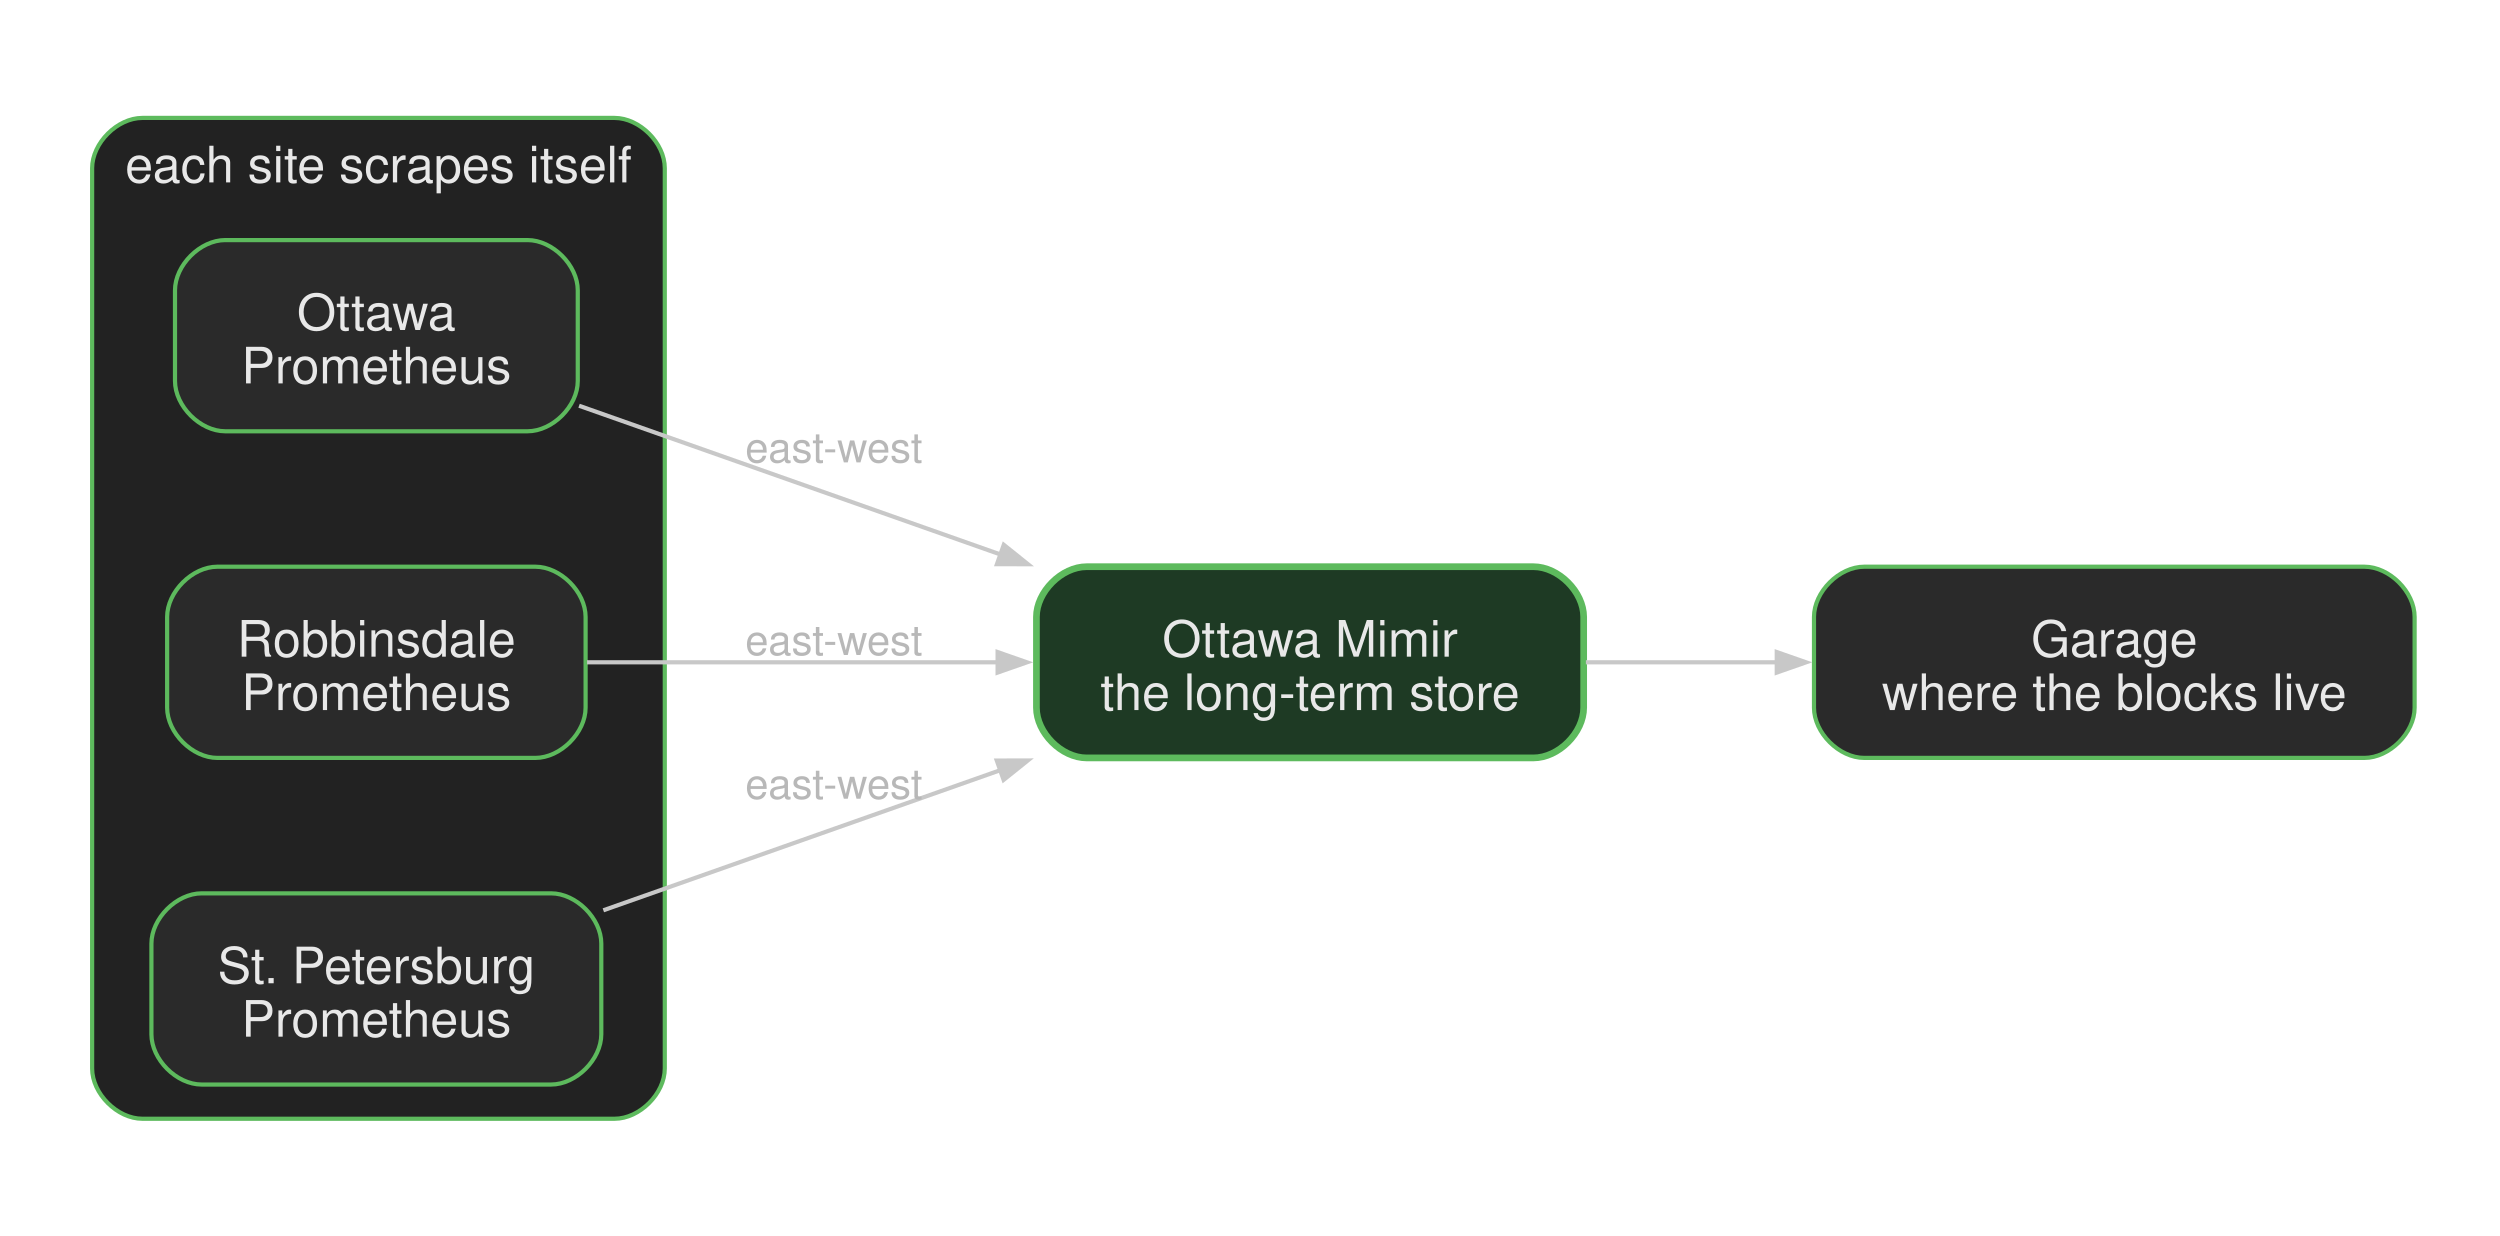
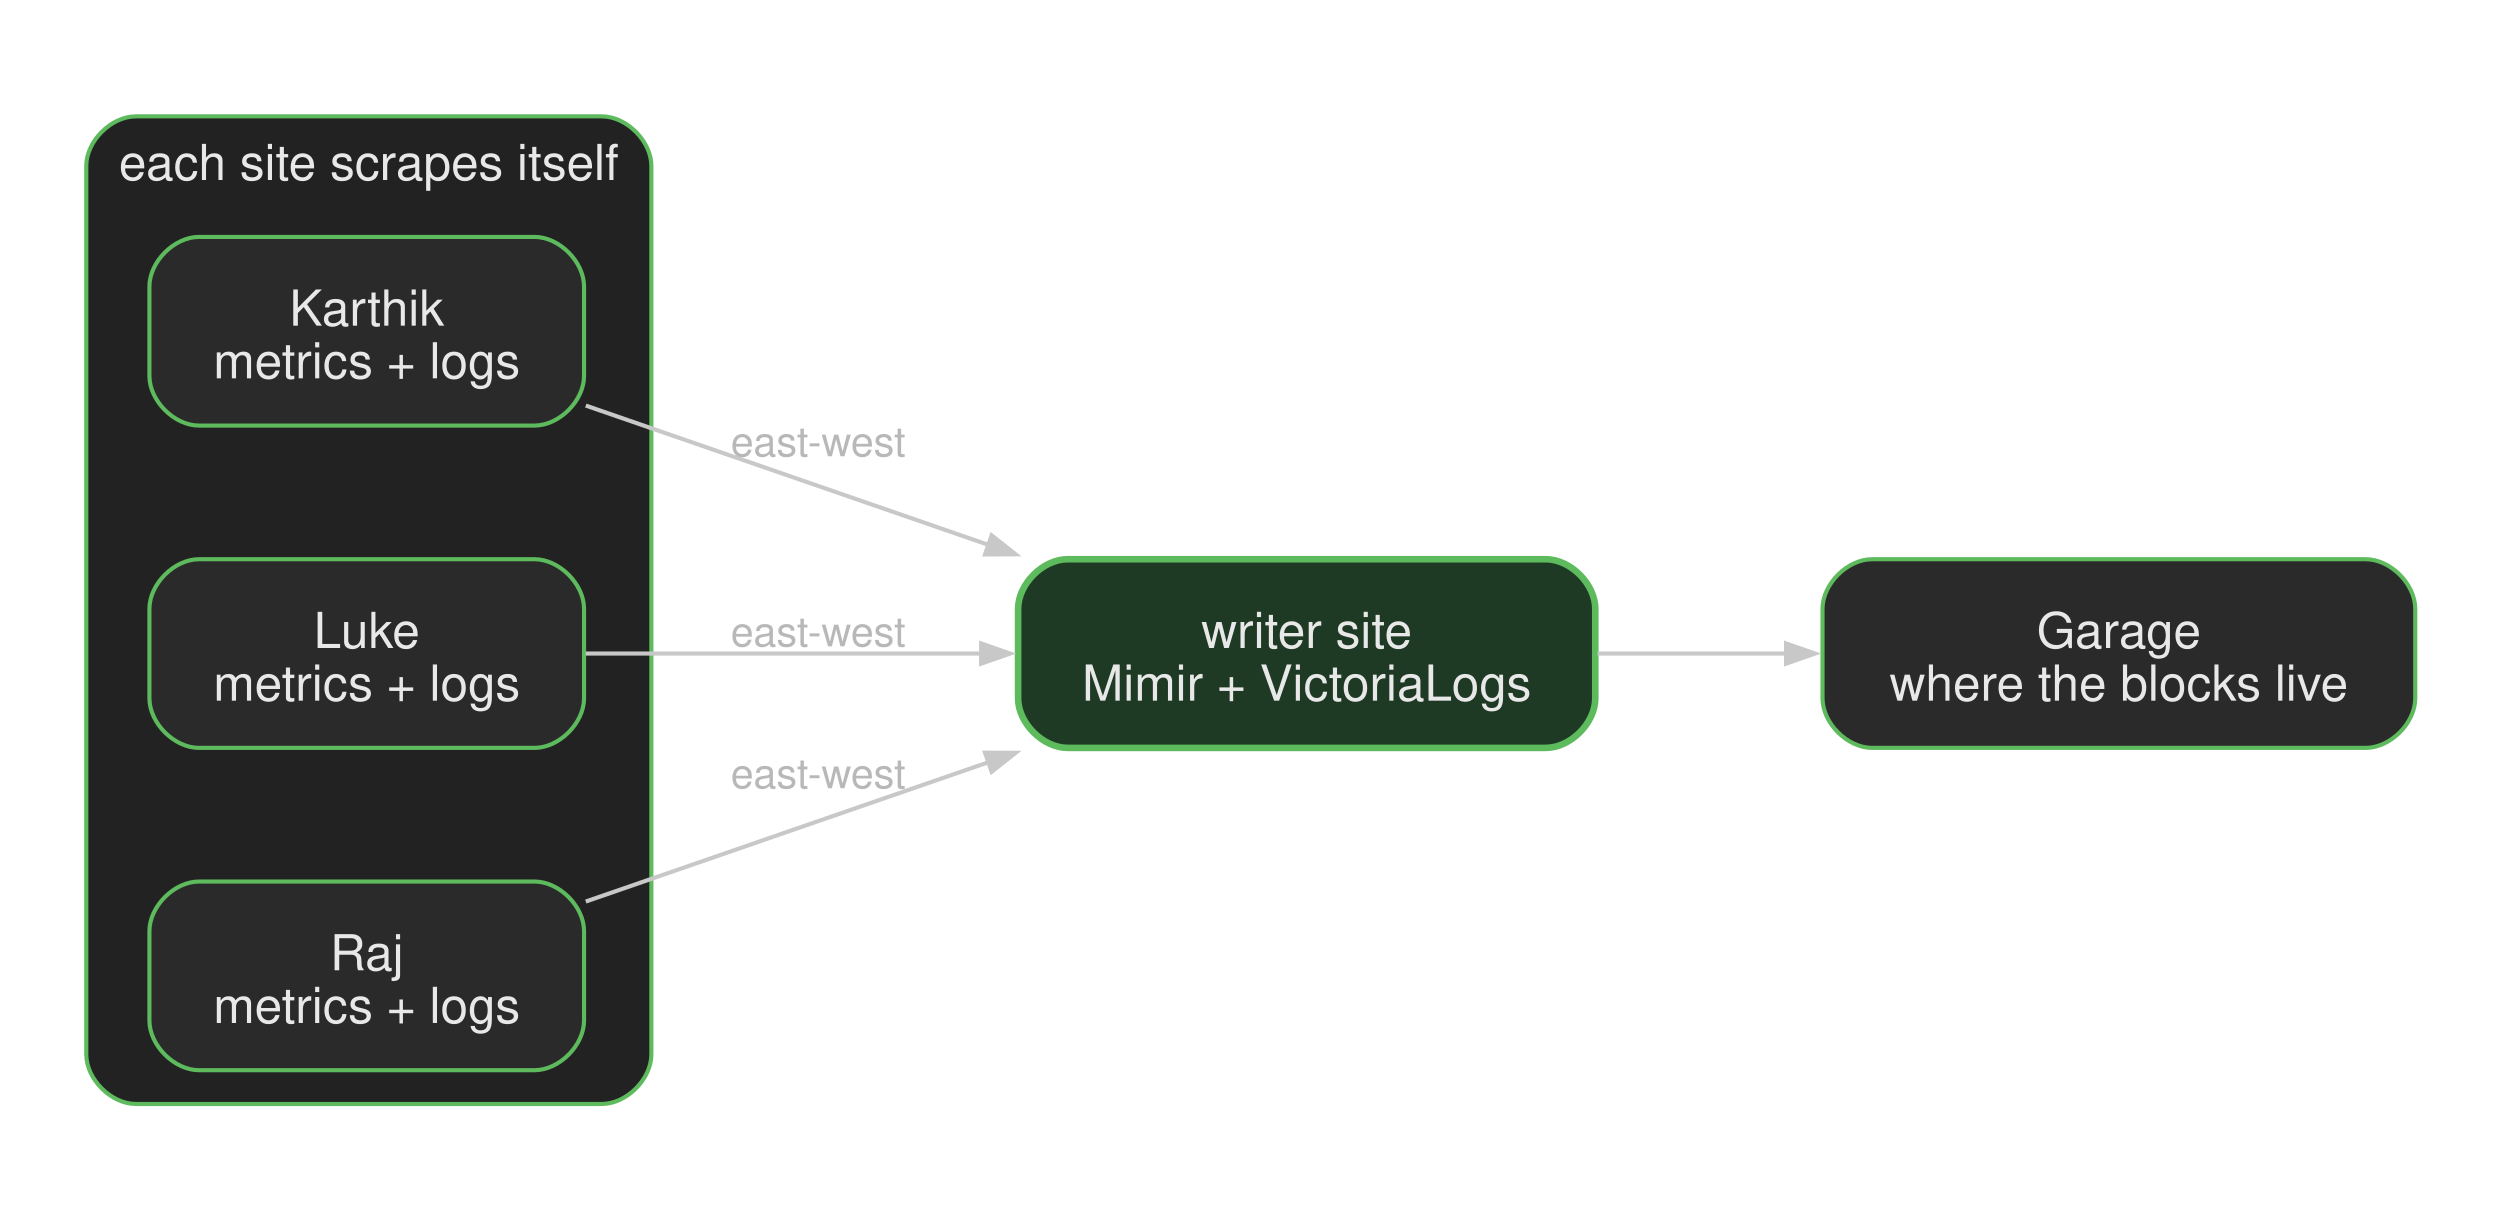
- <svg xmlns="http://www.w3.org/2000/svg" width="597pt" height="295pt" viewBox="0.00 0.00 597.00 295.00">
+ <svg xmlns="http://www.w3.org/2000/svg" width="605pt" height="295pt" viewBox="0.00 0.00 605.00 295.00">
  <g id="graph0" class="graph" transform="scale(1 1) rotate(0) translate(20.16 275.16)">
    <g id="clust1" class="cluster">
-       <path fill="#222222" stroke="#5dba5d" d="M13.84,-8C13.84,-8 126.59,-8 126.59,-8 132.59,-8 138.59,-14 138.59,-20 138.59,-20 138.59,-235 138.59,-235 138.59,-241 132.59,-247 126.59,-247 126.59,-247 13.84,-247 13.84,-247 7.84,-247 1.84,-241 1.84,-235 1.84,-235 1.84,-20 1.84,-20 1.84,-14 7.84,-8 13.84,-8" />
-       <text xml:space="preserve" text-anchor="middle" x="70.22" y="-231.6" font-family="Helvetica,sans-Serif" font-size="12.00" fill="#e8e8e8">each site scrapes itself</text>
+       <path fill="#222222" stroke="#5dba5d" d="M12.72,-8C12.72,-8 125.47,-8 125.47,-8 131.47,-8 137.47,-14 137.47,-20 137.47,-20 137.47,-235 137.47,-235 137.47,-241 131.47,-247 125.47,-247 125.47,-247 12.72,-247 12.72,-247 6.72,-247 0.72,-241 0.72,-235 0.72,-235 0.72,-20 0.72,-20 0.72,-14 6.72,-8 12.72,-8" />
+       <text xml:space="preserve" text-anchor="middle" x="69.09" y="-231.6" font-family="Helvetica,sans-Serif" font-size="12.00" fill="#e8e8e8">each site scrapes itself</text>
    </g>
    <g id="node1" class="node">
-       <path fill="#2a2a2a" stroke="#5dba5d" d="M105.81,-217.83C105.81,-217.83 33.63,-217.83 33.63,-217.83 27.63,-217.83 21.63,-211.83 21.63,-205.83 21.63,-205.83 21.63,-184.17 21.63,-184.17 21.63,-178.17 27.63,-172.17 33.63,-172.17 33.63,-172.17 105.81,-172.17 105.81,-172.17 111.81,-172.17 117.81,-178.17 117.81,-184.17 117.81,-184.17 117.81,-205.83 117.81,-205.83 117.81,-211.83 111.81,-217.83 105.81,-217.83" />
-       <text xml:space="preserve" text-anchor="middle" x="69.72" y="-196.35" font-family="Helvetica,sans-Serif" font-size="12.00" fill="#e8e8e8">Ottawa</text>
-       <text xml:space="preserve" text-anchor="middle" x="69.72" y="-183.6" font-family="Helvetica,sans-Serif" font-size="12.00" fill="#e8e8e8">Prometheus</text>
+       <path fill="#2a2a2a" stroke="#5dba5d" d="M109.18,-217.83C109.18,-217.83 28,-217.83 28,-217.83 22,-217.83 16,-211.83 16,-205.83 16,-205.83 16,-184.17 16,-184.17 16,-178.17 22,-172.17 28,-172.17 28,-172.17 109.18,-172.17 109.18,-172.17 115.18,-172.17 121.18,-178.17 121.18,-184.17 121.18,-184.17 121.18,-205.83 121.18,-205.83 121.18,-211.83 115.18,-217.83 109.18,-217.83" />
+       <text xml:space="preserve" text-anchor="middle" x="68.59" y="-196.35" font-family="Helvetica,sans-Serif" font-size="12.00" fill="#e8e8e8">Karthik</text>
+       <text xml:space="preserve" text-anchor="middle" x="68.59" y="-183.6" font-family="Helvetica,sans-Serif" font-size="12.00" fill="#e8e8e8">metrics + logs</text>
    </g>
    <g id="node4" class="node">
-       <path fill="#1e3a24" stroke="#5dba5d" stroke-width="1.6" d="M346.02,-139.83C346.02,-139.83 239.34,-139.83 239.34,-139.83 233.34,-139.83 227.34,-133.83 227.34,-127.83 227.34,-127.83 227.34,-106.17 227.34,-106.17 227.34,-100.17 233.34,-94.17 239.34,-94.17 239.34,-94.17 346.02,-94.17 346.02,-94.17 352.02,-94.17 358.02,-100.17 358.02,-106.17 358.02,-106.17 358.02,-127.83 358.02,-127.83 358.02,-133.83 352.02,-139.83 346.02,-139.83" />
-       <text xml:space="preserve" text-anchor="middle" x="292.68" y="-118.35" font-family="Helvetica,sans-Serif" font-size="12.00" fill="#e8e8e8">Ottawa Mimir</text>
-       <text xml:space="preserve" text-anchor="middle" x="292.68" y="-105.6" font-family="Helvetica,sans-Serif" font-size="12.00" fill="#e8e8e8">the long-term store</text>
+       <path fill="#1e3a24" stroke="#5dba5d" stroke-width="1.6" d="M353.9,-139.83C353.9,-139.83 238.22,-139.83 238.22,-139.83 232.22,-139.83 226.22,-133.83 226.22,-127.83 226.22,-127.83 226.22,-106.17 226.22,-106.17 226.22,-100.17 232.22,-94.17 238.22,-94.17 238.22,-94.17 353.9,-94.17 353.9,-94.17 359.9,-94.17 365.9,-100.17 365.9,-106.17 365.9,-106.17 365.9,-127.83 365.9,-127.83 365.9,-133.83 359.9,-139.83 353.9,-139.83" />
+       <text xml:space="preserve" text-anchor="middle" x="296.06" y="-118.35" font-family="Helvetica,sans-Serif" font-size="12.00" fill="#e8e8e8">writer site</text>
+       <text xml:space="preserve" text-anchor="middle" x="296.06" y="-105.6" font-family="Helvetica,sans-Serif" font-size="12.00" fill="#e8e8e8">Mimir + VictoriaLogs</text>
    </g>
    <g id="edge1" class="edge">
-       <path fill="none" stroke="#c8c8c8" d="M118.12,-178.27C147.47,-167.91 185.75,-154.39 218.89,-142.7" />
-       <polygon fill="#c8c8c8" stroke="#c8c8c8" points="219.54,-145.06 225.33,-140.42 217.91,-140.44 219.54,-145.06" />
-       <text xml:space="preserve" text-anchor="middle" x="178.97" y="-164.74" font-family="Helvetica,sans-Serif" font-size="10.00" fill="#b8b8b8">east-west</text>
+       <path fill="none" stroke="#c8c8c8" d="M121.6,-177.01C150.49,-167.01 186.97,-154.39 219.01,-143.31" />
+       <polygon fill="#c8c8c8" stroke="#c8c8c8" points="219.81,-145.62 225.62,-141.02 218.21,-140.99 219.81,-145.62" />
+       <text xml:space="preserve" text-anchor="middle" x="177.84" y="-164.74" font-family="Helvetica,sans-Serif" font-size="10.00" fill="#b8b8b8">east-west</text>
    </g>
    <g id="node2" class="node">
-       <path fill="#2a2a2a" stroke="#5dba5d" d="M107.68,-139.83C107.68,-139.83 31.75,-139.83 31.75,-139.83 25.75,-139.83 19.75,-133.83 19.75,-127.83 19.75,-127.83 19.75,-106.17 19.75,-106.17 19.75,-100.17 25.75,-94.17 31.75,-94.17 31.75,-94.17 107.68,-94.17 107.68,-94.17 113.68,-94.17 119.68,-100.17 119.68,-106.17 119.68,-106.17 119.68,-127.83 119.68,-127.83 119.68,-133.83 113.68,-139.83 107.68,-139.83" />
-       <text xml:space="preserve" text-anchor="middle" x="69.72" y="-118.35" font-family="Helvetica,sans-Serif" font-size="12.00" fill="#e8e8e8">Robbinsdale</text>
-       <text xml:space="preserve" text-anchor="middle" x="69.72" y="-105.6" font-family="Helvetica,sans-Serif" font-size="12.00" fill="#e8e8e8">Prometheus</text>
+       <path fill="#2a2a2a" stroke="#5dba5d" d="M109.18,-139.83C109.18,-139.83 28,-139.83 28,-139.83 22,-139.83 16,-133.83 16,-127.83 16,-127.83 16,-106.17 16,-106.17 16,-100.17 22,-94.17 28,-94.17 28,-94.17 109.18,-94.17 109.18,-94.17 115.18,-94.17 121.18,-100.17 121.18,-106.17 121.18,-106.17 121.18,-127.83 121.18,-127.83 121.18,-133.83 115.18,-139.83 109.18,-139.83" />
+       <text xml:space="preserve" text-anchor="middle" x="68.59" y="-118.35" font-family="Helvetica,sans-Serif" font-size="12.00" fill="#e8e8e8">Luke</text>
+       <text xml:space="preserve" text-anchor="middle" x="68.59" y="-105.6" font-family="Helvetica,sans-Serif" font-size="12.00" fill="#e8e8e8">metrics + logs</text>
    </g>
    <g id="edge2" class="edge">
-       <path fill="none" stroke="#c8c8c8" d="M120.03,-117C148.99,-117 186.14,-117 218.47,-117" />
-       <polygon fill="#c8c8c8" stroke="#c8c8c8" points="218.07,-119.45 225.07,-117 218.07,-114.55 218.07,-119.45" />
-       <text xml:space="preserve" text-anchor="middle" x="178.97" y="-118.75" font-family="Helvetica,sans-Serif" font-size="10.00" fill="#b8b8b8">east-west</text>
+       <path fill="none" stroke="#c8c8c8" d="M121.6,-117C150.01,-117 185.76,-117 217.41,-117" />
+       <polygon fill="#c8c8c8" stroke="#c8c8c8" points="217.27,-119.45 224.27,-117 217.27,-114.55 217.27,-119.45" />
+       <text xml:space="preserve" text-anchor="middle" x="177.84" y="-118.75" font-family="Helvetica,sans-Serif" font-size="10.00" fill="#b8b8b8">east-west</text>
    </g>
    <g id="node3" class="node">
-       <path fill="#2a2a2a" stroke="#5dba5d" d="M111.43,-61.83C111.43,-61.83 28,-61.83 28,-61.83 22,-61.83 16,-55.83 16,-49.83 16,-49.83 16,-28.17 16,-28.17 16,-22.17 22,-16.17 28,-16.17 28,-16.17 111.43,-16.17 111.43,-16.17 117.43,-16.17 123.43,-22.17 123.43,-28.17 123.43,-28.17 123.43,-49.83 123.43,-49.83 123.43,-55.83 117.43,-61.83 111.43,-61.83" />
-       <text xml:space="preserve" text-anchor="middle" x="69.72" y="-40.35" font-family="Helvetica,sans-Serif" font-size="12.00" fill="#e8e8e8">St. Petersburg</text>
-       <text xml:space="preserve" text-anchor="middle" x="69.72" y="-27.6" font-family="Helvetica,sans-Serif" font-size="12.00" fill="#e8e8e8">Prometheus</text>
+       <path fill="#2a2a2a" stroke="#5dba5d" d="M109.18,-61.83C109.18,-61.83 28,-61.83 28,-61.83 22,-61.83 16,-55.83 16,-49.83 16,-49.83 16,-28.17 16,-28.17 16,-22.17 22,-16.17 28,-16.17 28,-16.17 109.18,-16.17 109.18,-16.17 115.18,-16.17 121.18,-22.17 121.18,-28.17 121.18,-28.17 121.18,-49.83 121.18,-49.83 121.18,-55.83 115.18,-61.83 109.18,-61.83" />
+       <text xml:space="preserve" text-anchor="middle" x="68.59" y="-40.35" font-family="Helvetica,sans-Serif" font-size="12.00" fill="#e8e8e8">Raj</text>
+       <text xml:space="preserve" text-anchor="middle" x="68.59" y="-27.6" font-family="Helvetica,sans-Serif" font-size="12.00" fill="#e8e8e8">metrics + logs</text>
    </g>
    <g id="edge3" class="edge">
-       <path fill="none" stroke="#c8c8c8" d="M123.92,-57.78C152.41,-67.84 187.92,-80.37 218.93,-91.32" />
-       <polygon fill="#c8c8c8" stroke="#c8c8c8" points="217.87,-93.54 225.28,-93.56 219.5,-88.92 217.87,-93.54" />
-       <text xml:space="preserve" text-anchor="middle" x="178.97" y="-84.42" font-family="Helvetica,sans-Serif" font-size="10.00" fill="#b8b8b8">east-west</text>
+       <path fill="none" stroke="#c8c8c8" d="M121.6,-56.99C150.49,-66.99 186.97,-79.61 219.01,-90.69" />
+       <polygon fill="#c8c8c8" stroke="#c8c8c8" points="218.21,-93.01 225.62,-92.98 219.81,-88.38 218.21,-93.01" />
+       <text xml:space="preserve" text-anchor="middle" x="177.84" y="-84.42" font-family="Helvetica,sans-Serif" font-size="10.00" fill="#b8b8b8">east-west</text>
    </g>
    <g id="node5" class="node">
-       <path fill="#2a2a2a" stroke="#5dba5d" d="M544.45,-139.83C544.45,-139.83 425.02,-139.83 425.02,-139.83 419.02,-139.83 413.02,-133.83 413.02,-127.83 413.02,-127.83 413.02,-106.17 413.02,-106.17 413.02,-100.17 419.02,-94.17 425.02,-94.17 425.02,-94.17 544.45,-94.17 544.45,-94.17 550.45,-94.17 556.45,-100.17 556.45,-106.17 556.45,-106.17 556.45,-127.83 556.45,-127.83 556.45,-133.83 550.45,-139.83 544.45,-139.83" />
-       <text xml:space="preserve" text-anchor="middle" x="484.74" y="-118.35" font-family="Helvetica,sans-Serif" font-size="12.00" fill="#e8e8e8">Garage</text>
-       <text xml:space="preserve" text-anchor="middle" x="484.74" y="-105.6" font-family="Helvetica,sans-Serif" font-size="12.00" fill="#e8e8e8">where the blocks live</text>
+       <path fill="#2a2a2a" stroke="#5dba5d" d="M552.33,-139.83C552.33,-139.83 432.89,-139.83 432.89,-139.83 426.89,-139.83 420.89,-133.83 420.89,-127.83 420.89,-127.83 420.89,-106.17 420.89,-106.17 420.89,-100.17 426.89,-94.17 432.89,-94.17 432.89,-94.17 552.33,-94.17 552.33,-94.17 558.33,-94.17 564.33,-100.17 564.33,-106.17 564.33,-106.17 564.33,-127.83 564.33,-127.83 564.33,-133.83 558.33,-139.83 552.33,-139.83" />
+       <text xml:space="preserve" text-anchor="middle" x="492.61" y="-118.35" font-family="Helvetica,sans-Serif" font-size="12.00" fill="#e8e8e8">Garage</text>
+       <text xml:space="preserve" text-anchor="middle" x="492.61" y="-105.6" font-family="Helvetica,sans-Serif" font-size="12.00" fill="#e8e8e8">where the blocks live</text>
    </g>
    <g id="edge4" class="edge">
-       <path fill="none" stroke="#c8c8c8" d="M358.55,-117C373.25,-117 389.03,-117 404.25,-117" />
-       <polygon fill="#c8c8c8" stroke="#c8c8c8" points="404.13,-119.45 411.13,-117 404.13,-114.55 404.13,-119.45" />
+       <path fill="none" stroke="#c8c8c8" d="M366.47,-117C381.29,-117 397.06,-117 412.23,-117" />
+       <polygon fill="#c8c8c8" stroke="#c8c8c8" points="412.07,-119.45 419.07,-117 412.07,-114.55 412.07,-119.45" />
    </g>
  </g>
</svg>
